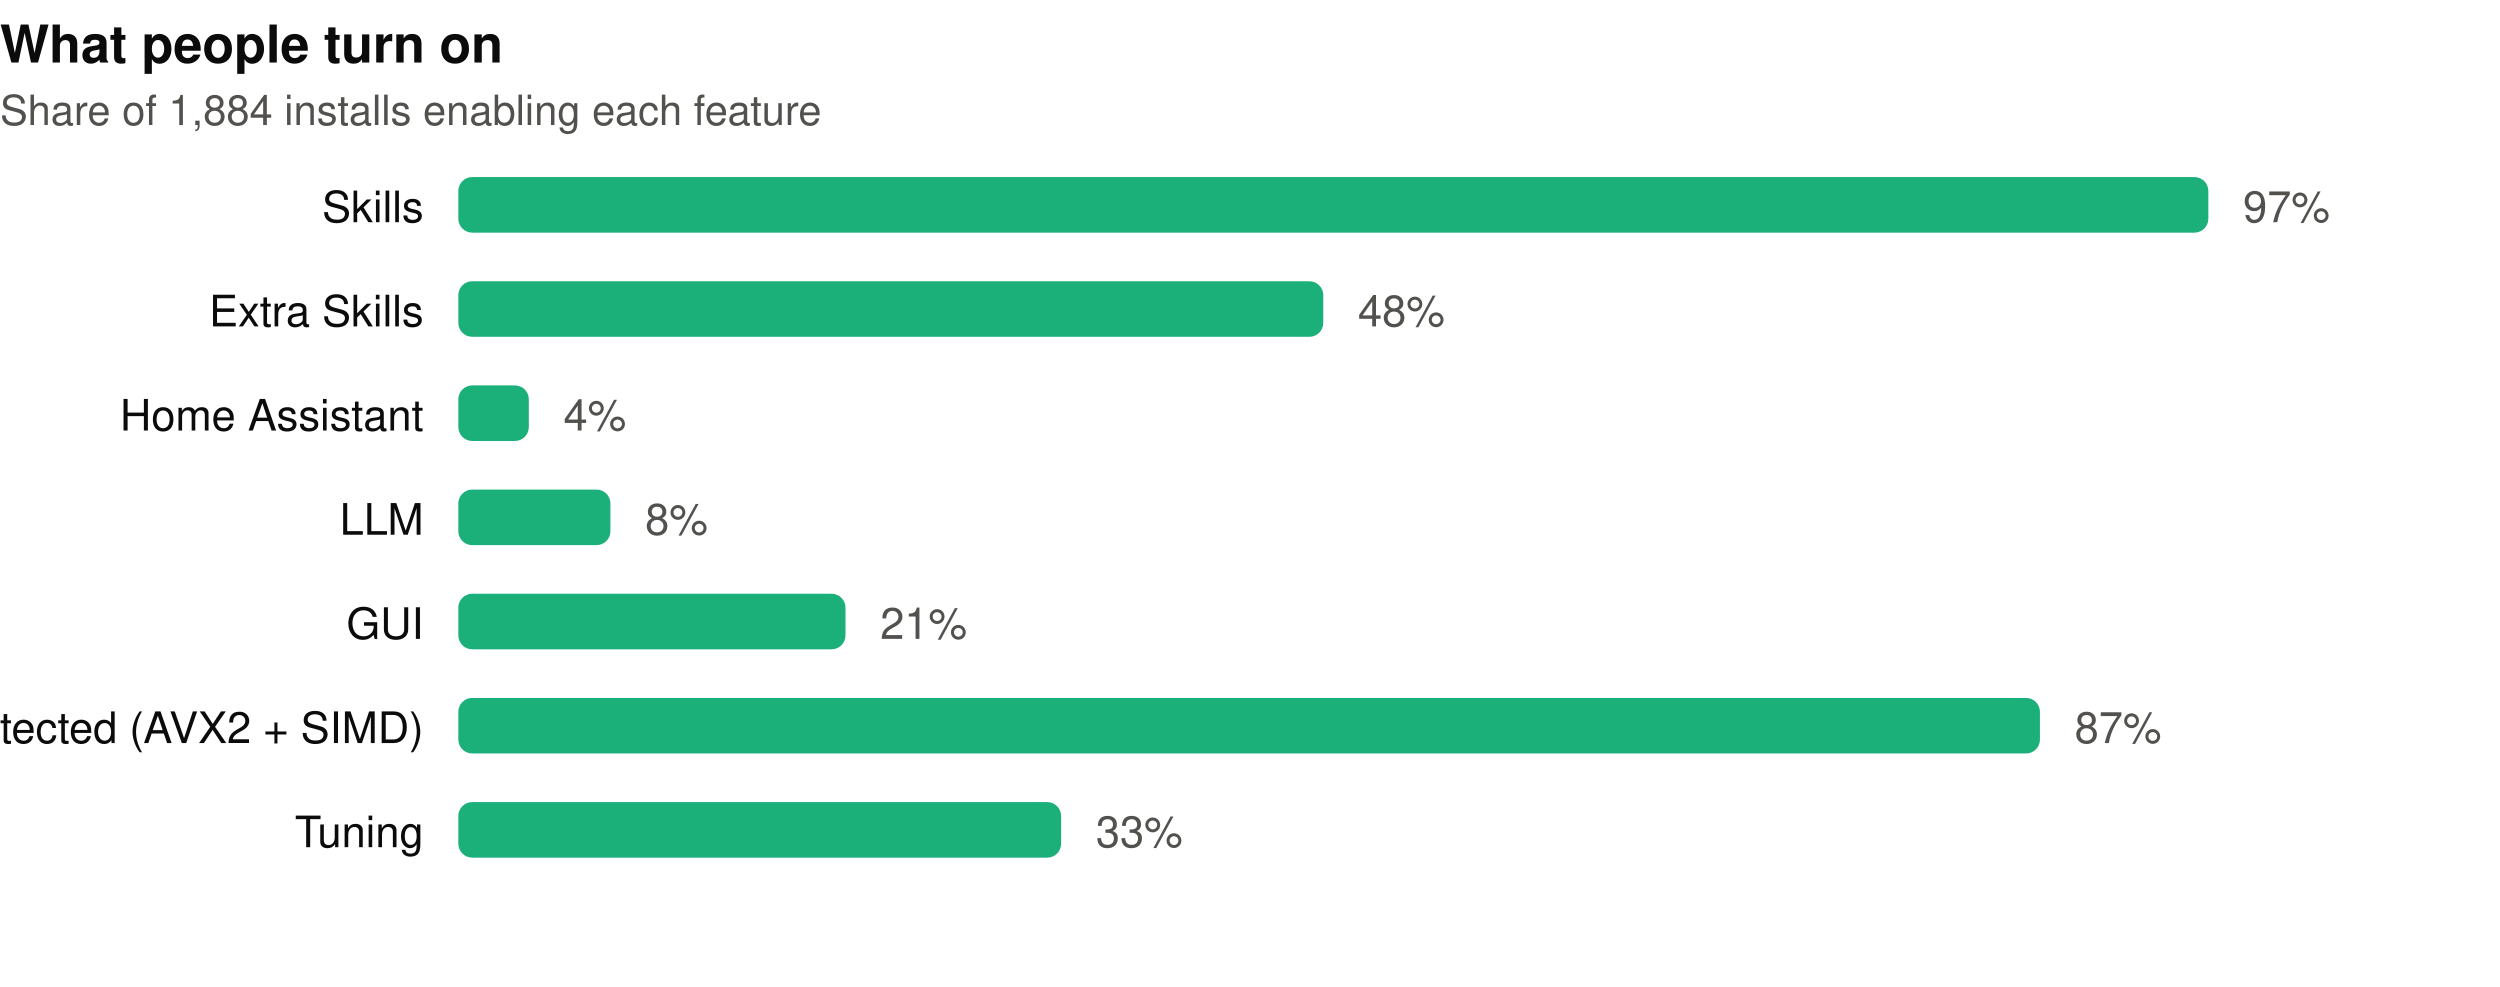
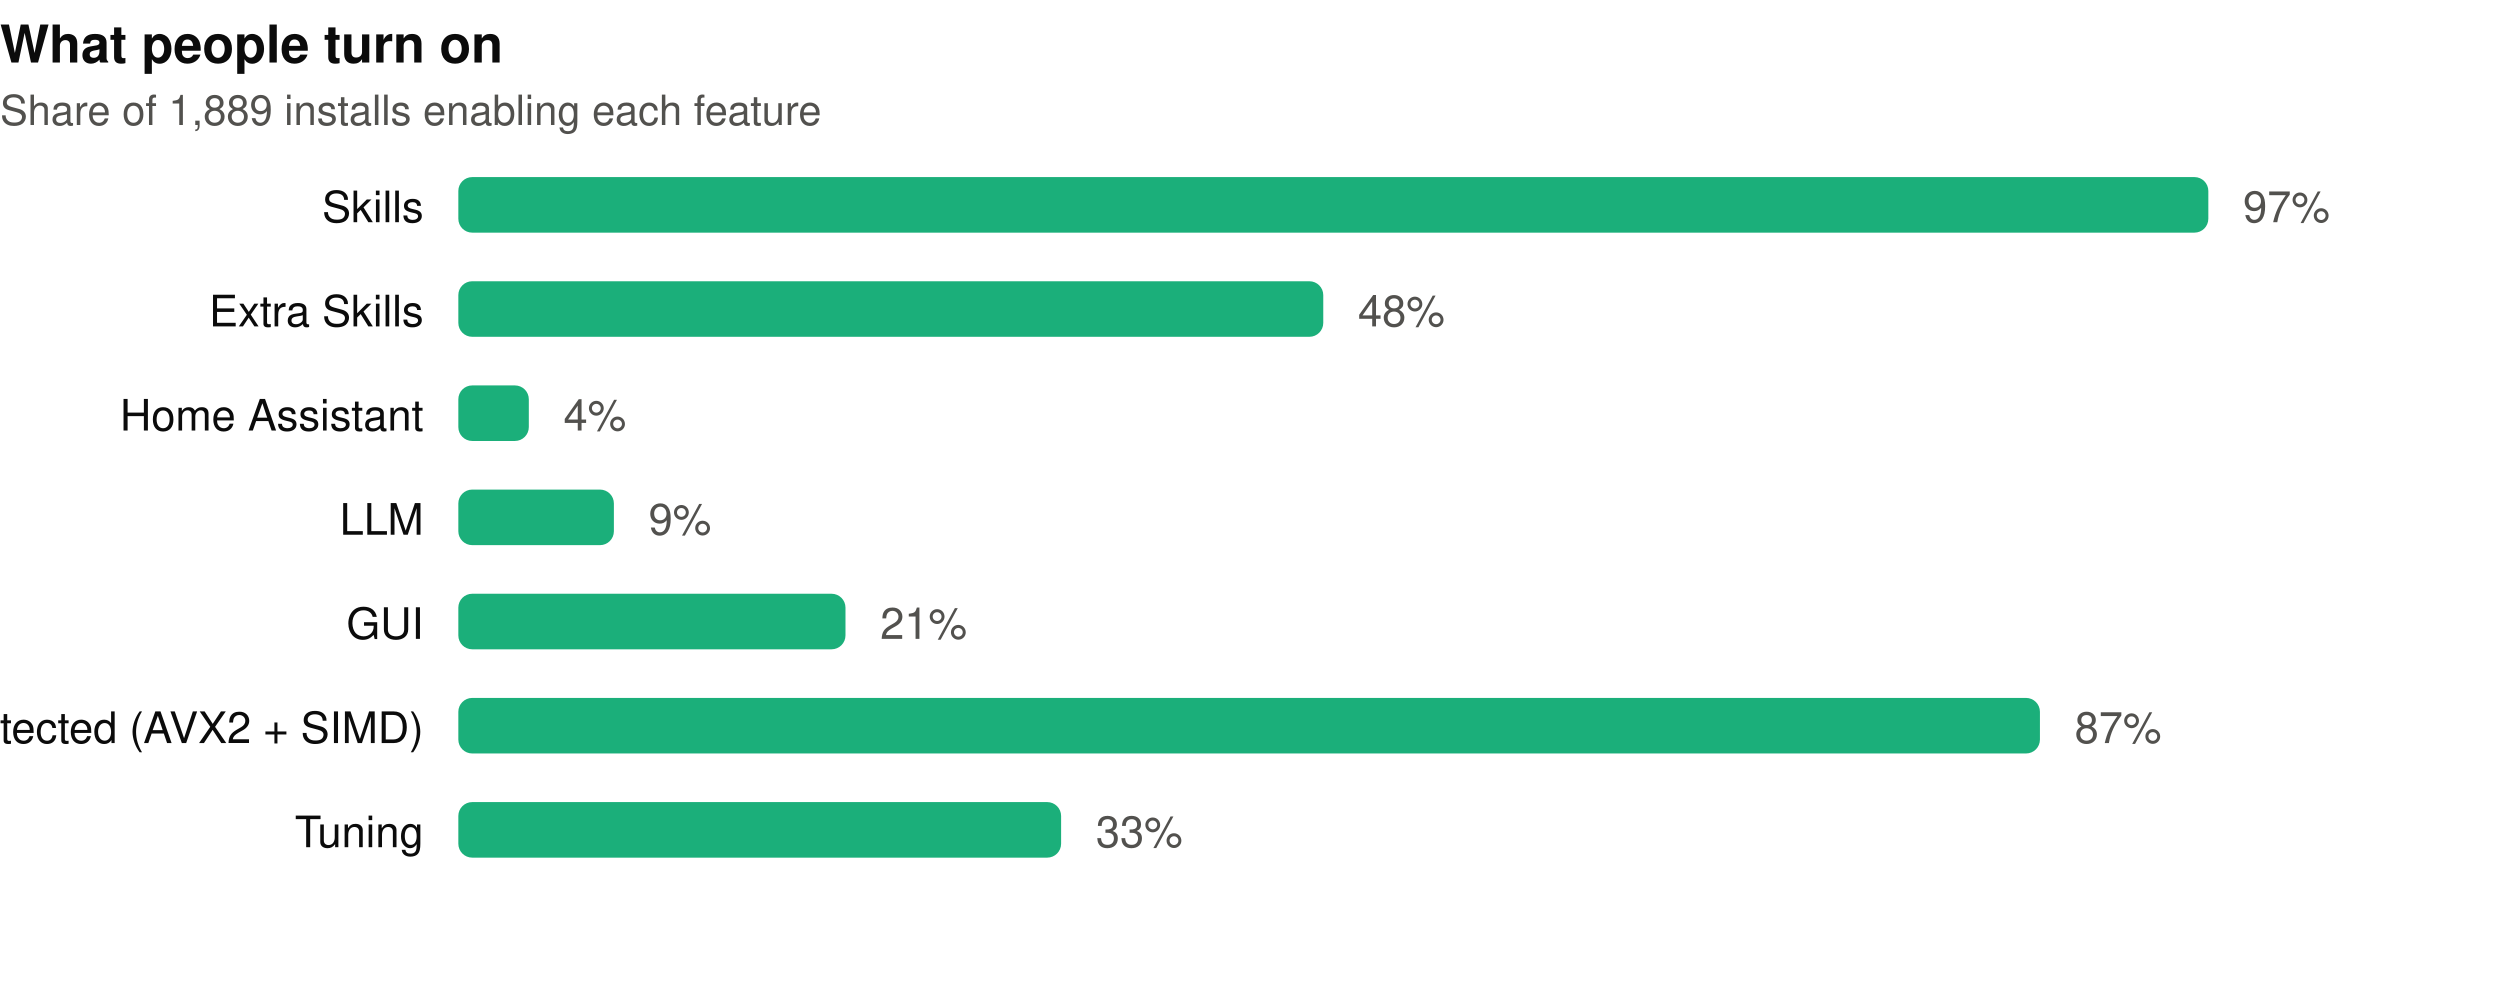
- <svg xmlns="http://www.w3.org/2000/svg" width="720" height="284" viewBox="0 0 720 284" role="img" aria-label="What people turn on. Share of 1,884 installs enabling each feature">
+ <svg xmlns="http://www.w3.org/2000/svg" width="720" height="284" viewBox="0 0 720 284" role="img" aria-label="What people turn on. Share of 1,889 installs enabling each feature">
  <text x="0" y="18" font-family="ui-sans-serif,-apple-system,BlinkMacSystemFont,'Segoe UI',Helvetica,Arial,sans-serif" font-size="15" font-weight="600" fill="#0b0b0b">What people turn on</text>
-   <text x="0" y="36" font-family="ui-sans-serif,-apple-system,BlinkMacSystemFont,'Segoe UI',Helvetica,Arial,sans-serif" font-size="12" fill="#52514e">Share of 1,884 installs enabling each feature</text>
+   <text x="0" y="36" font-family="ui-sans-serif,-apple-system,BlinkMacSystemFont,'Segoe UI',Helvetica,Arial,sans-serif" font-size="12" fill="#52514e">Share of 1,889 installs enabling each feature</text>
  <text x="122" y="64.0" text-anchor="end" font-family="ui-sans-serif,-apple-system,BlinkMacSystemFont,'Segoe UI',Helvetica,Arial,sans-serif" font-size="12.5" fill="#0b0b0b">Skills</text>
  <rect x="132" y="51.0" width="504.0" height="16" rx="4" fill="#1baf7a" />
  <text x="646.0" y="64.0" font-family="ui-sans-serif,-apple-system,BlinkMacSystemFont,'Segoe UI',Helvetica,Arial,sans-serif" font-size="12.5" fill="#52514e">97%</text>
  <text x="122" y="94.0" text-anchor="end" font-family="ui-sans-serif,-apple-system,BlinkMacSystemFont,'Segoe UI',Helvetica,Arial,sans-serif" font-size="12.5" fill="#0b0b0b">Extra Skills</text>
  <rect x="132" y="81.0" width="249.1" height="16" rx="4" fill="#1baf7a" />
  <text x="391.1" y="94.0" font-family="ui-sans-serif,-apple-system,BlinkMacSystemFont,'Segoe UI',Helvetica,Arial,sans-serif" font-size="12.5" fill="#52514e">48%</text>
  <text x="122" y="124.0" text-anchor="end" font-family="ui-sans-serif,-apple-system,BlinkMacSystemFont,'Segoe UI',Helvetica,Arial,sans-serif" font-size="12.5" fill="#0b0b0b">Home Assistant</text>
  <rect x="132" y="111.0" width="20.3" height="16" rx="4" fill="#1baf7a" />
  <text x="162.3" y="124.0" font-family="ui-sans-serif,-apple-system,BlinkMacSystemFont,'Segoe UI',Helvetica,Arial,sans-serif" font-size="12.5" fill="#52514e">4%</text>
  <text x="122" y="154.0" text-anchor="end" font-family="ui-sans-serif,-apple-system,BlinkMacSystemFont,'Segoe UI',Helvetica,Arial,sans-serif" font-size="12.5" fill="#0b0b0b">LLM</text>
-   <rect x="132" y="141.0" width="43.8" height="16" rx="4" fill="#1baf7a" />
-   <text x="185.8" y="154.0" font-family="ui-sans-serif,-apple-system,BlinkMacSystemFont,'Segoe UI',Helvetica,Arial,sans-serif" font-size="12.5" fill="#52514e">8%</text>
+   <rect x="132" y="141.0" width="44.8" height="16" rx="4" fill="#1baf7a" />
+   <text x="186.8" y="154.0" font-family="ui-sans-serif,-apple-system,BlinkMacSystemFont,'Segoe UI',Helvetica,Arial,sans-serif" font-size="12.5" fill="#52514e">9%</text>
  <text x="122" y="184.0" text-anchor="end" font-family="ui-sans-serif,-apple-system,BlinkMacSystemFont,'Segoe UI',Helvetica,Arial,sans-serif" font-size="12.5" fill="#0b0b0b">GUI</text>
  <rect x="132" y="171.0" width="111.5" height="16" rx="4" fill="#1baf7a" />
  <text x="253.5" y="184.0" font-family="ui-sans-serif,-apple-system,BlinkMacSystemFont,'Segoe UI',Helvetica,Arial,sans-serif" font-size="12.5" fill="#52514e">21%</text>
  <text x="122" y="214.0" text-anchor="end" font-family="ui-sans-serif,-apple-system,BlinkMacSystemFont,'Segoe UI',Helvetica,Arial,sans-serif" font-size="12.5" fill="#0b0b0b">CPU capability detected (AVX2 + SIMD)</text>
  <rect x="132" y="201.0" width="455.5" height="16" rx="4" fill="#1baf7a" />
  <text x="597.5" y="214.0" font-family="ui-sans-serif,-apple-system,BlinkMacSystemFont,'Segoe UI',Helvetica,Arial,sans-serif" font-size="12.5" fill="#52514e">87%</text>
  <text x="122" y="244.0" text-anchor="end" font-family="ui-sans-serif,-apple-system,BlinkMacSystemFont,'Segoe UI',Helvetica,Arial,sans-serif" font-size="12.5" fill="#0b0b0b">Tuning</text>
  <rect x="132" y="231.0" width="173.6" height="16" rx="4" fill="#1baf7a" />
  <text x="315.6" y="244.0" font-family="ui-sans-serif,-apple-system,BlinkMacSystemFont,'Segoe UI',Helvetica,Arial,sans-serif" font-size="12.5" fill="#52514e">33%</text>
</svg>
